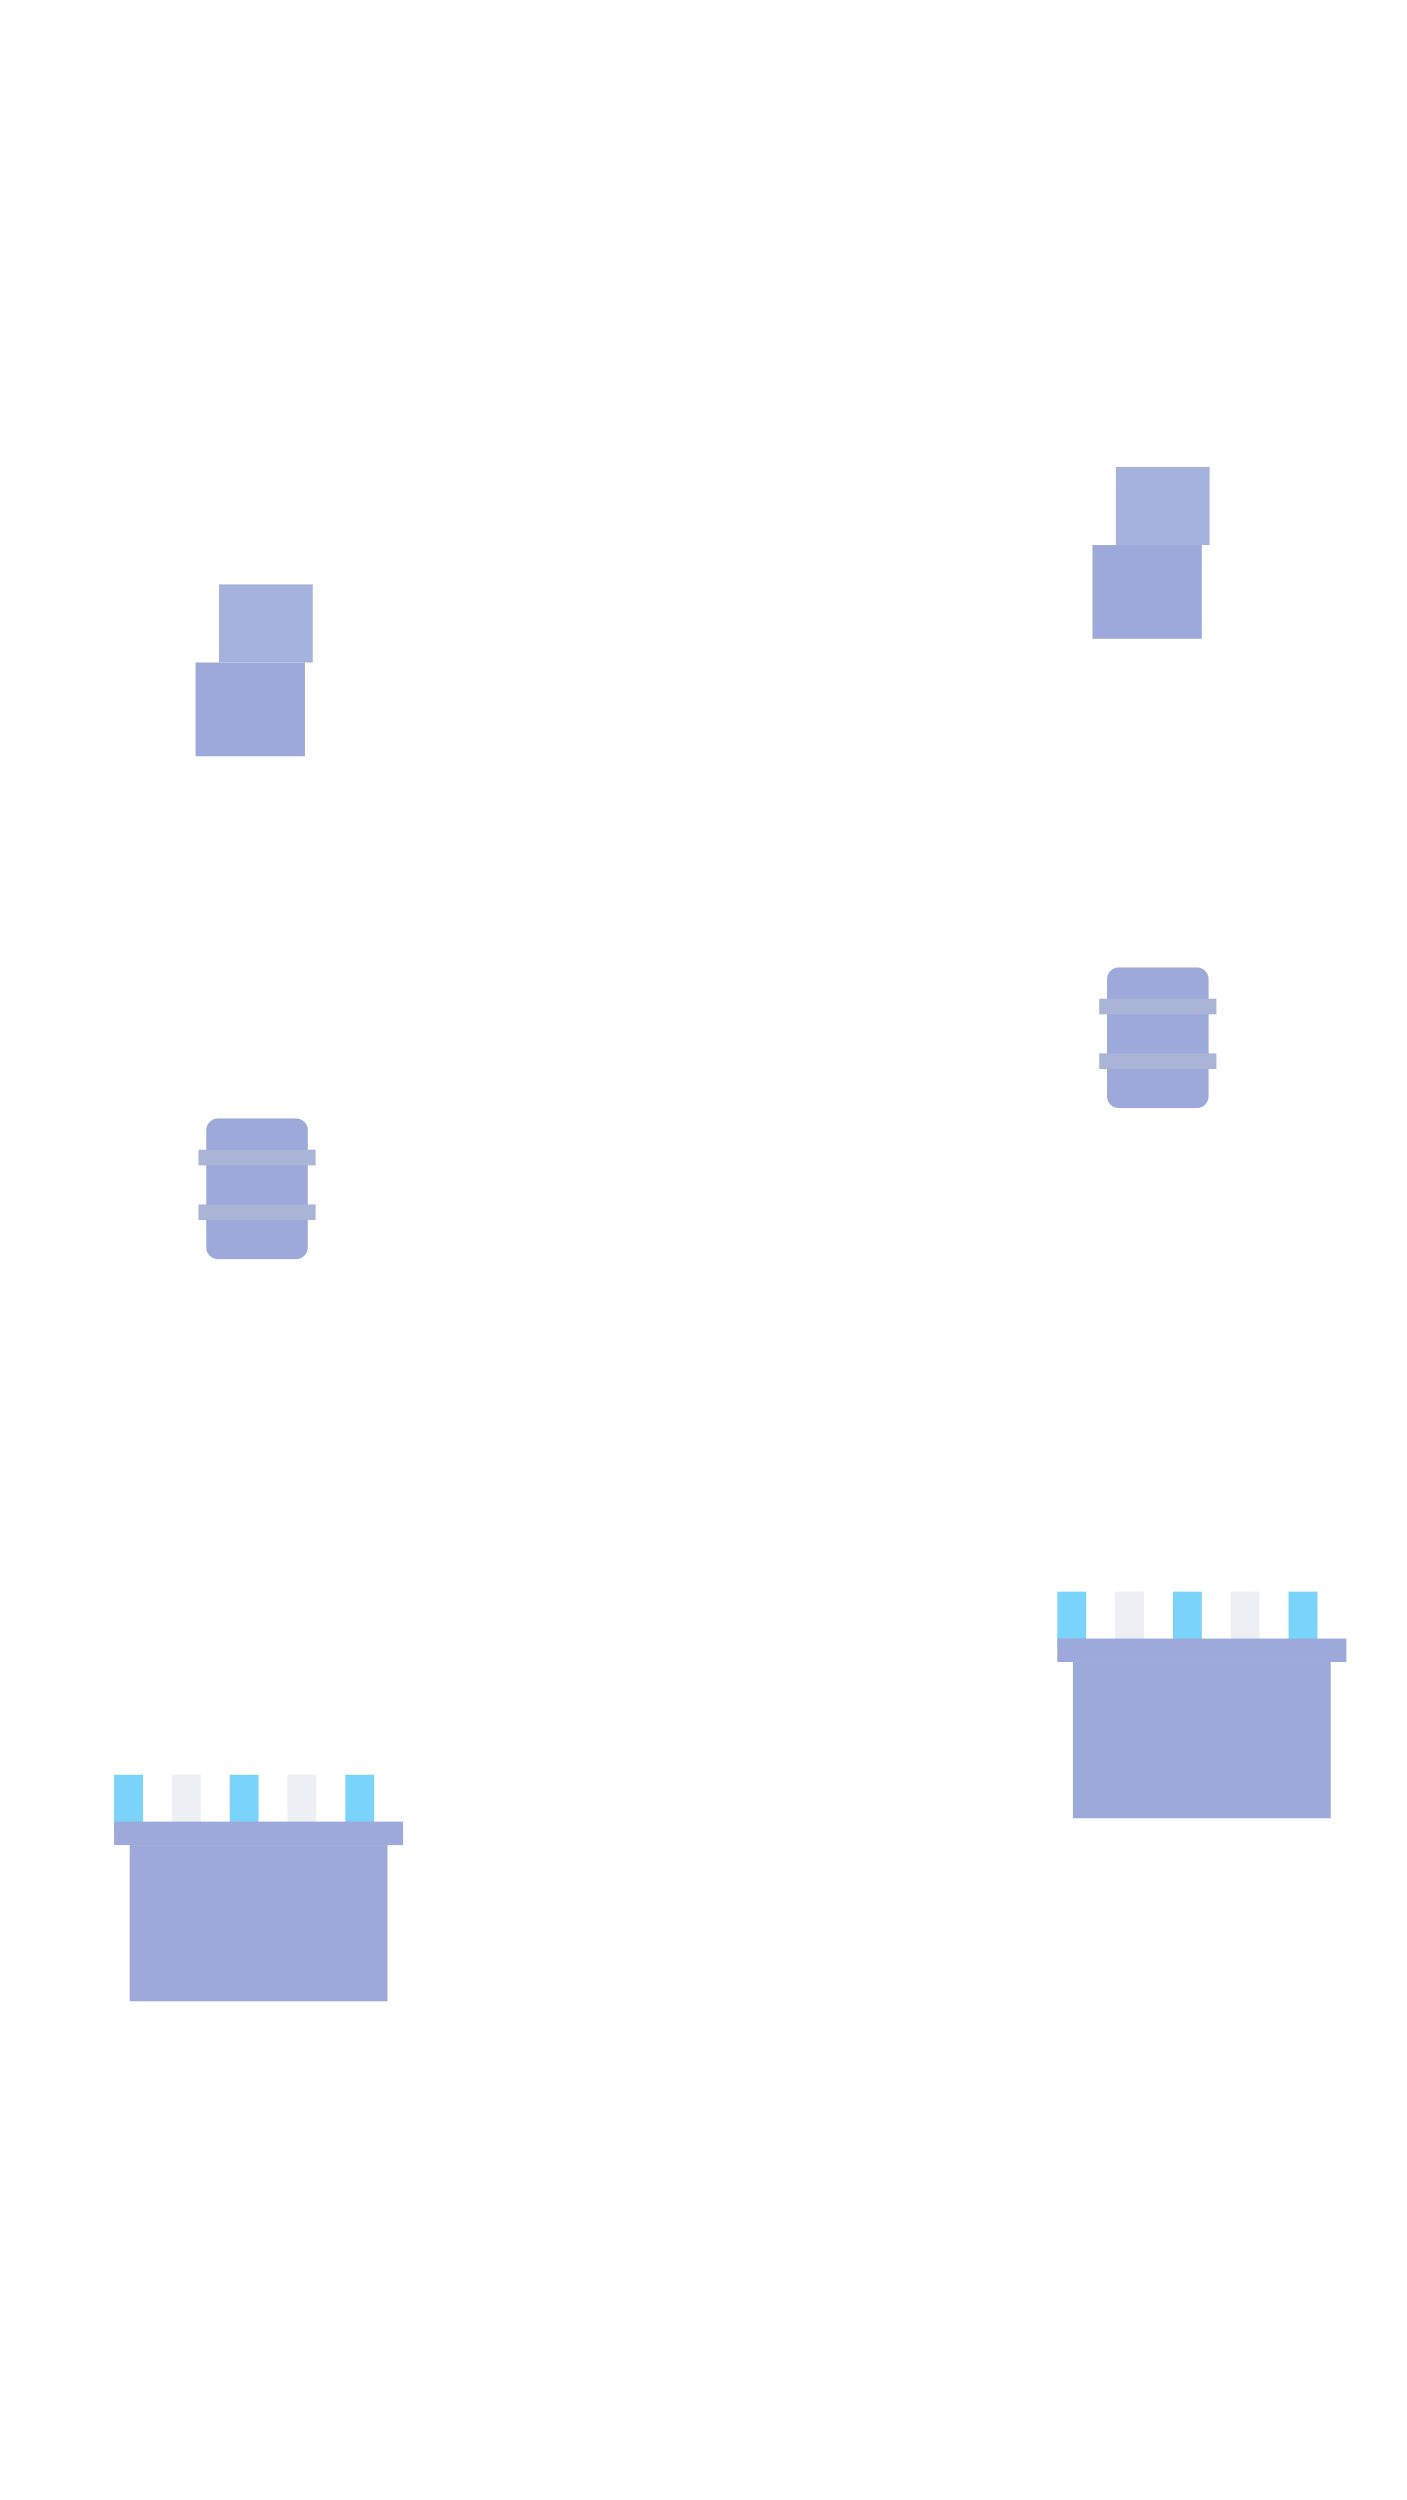
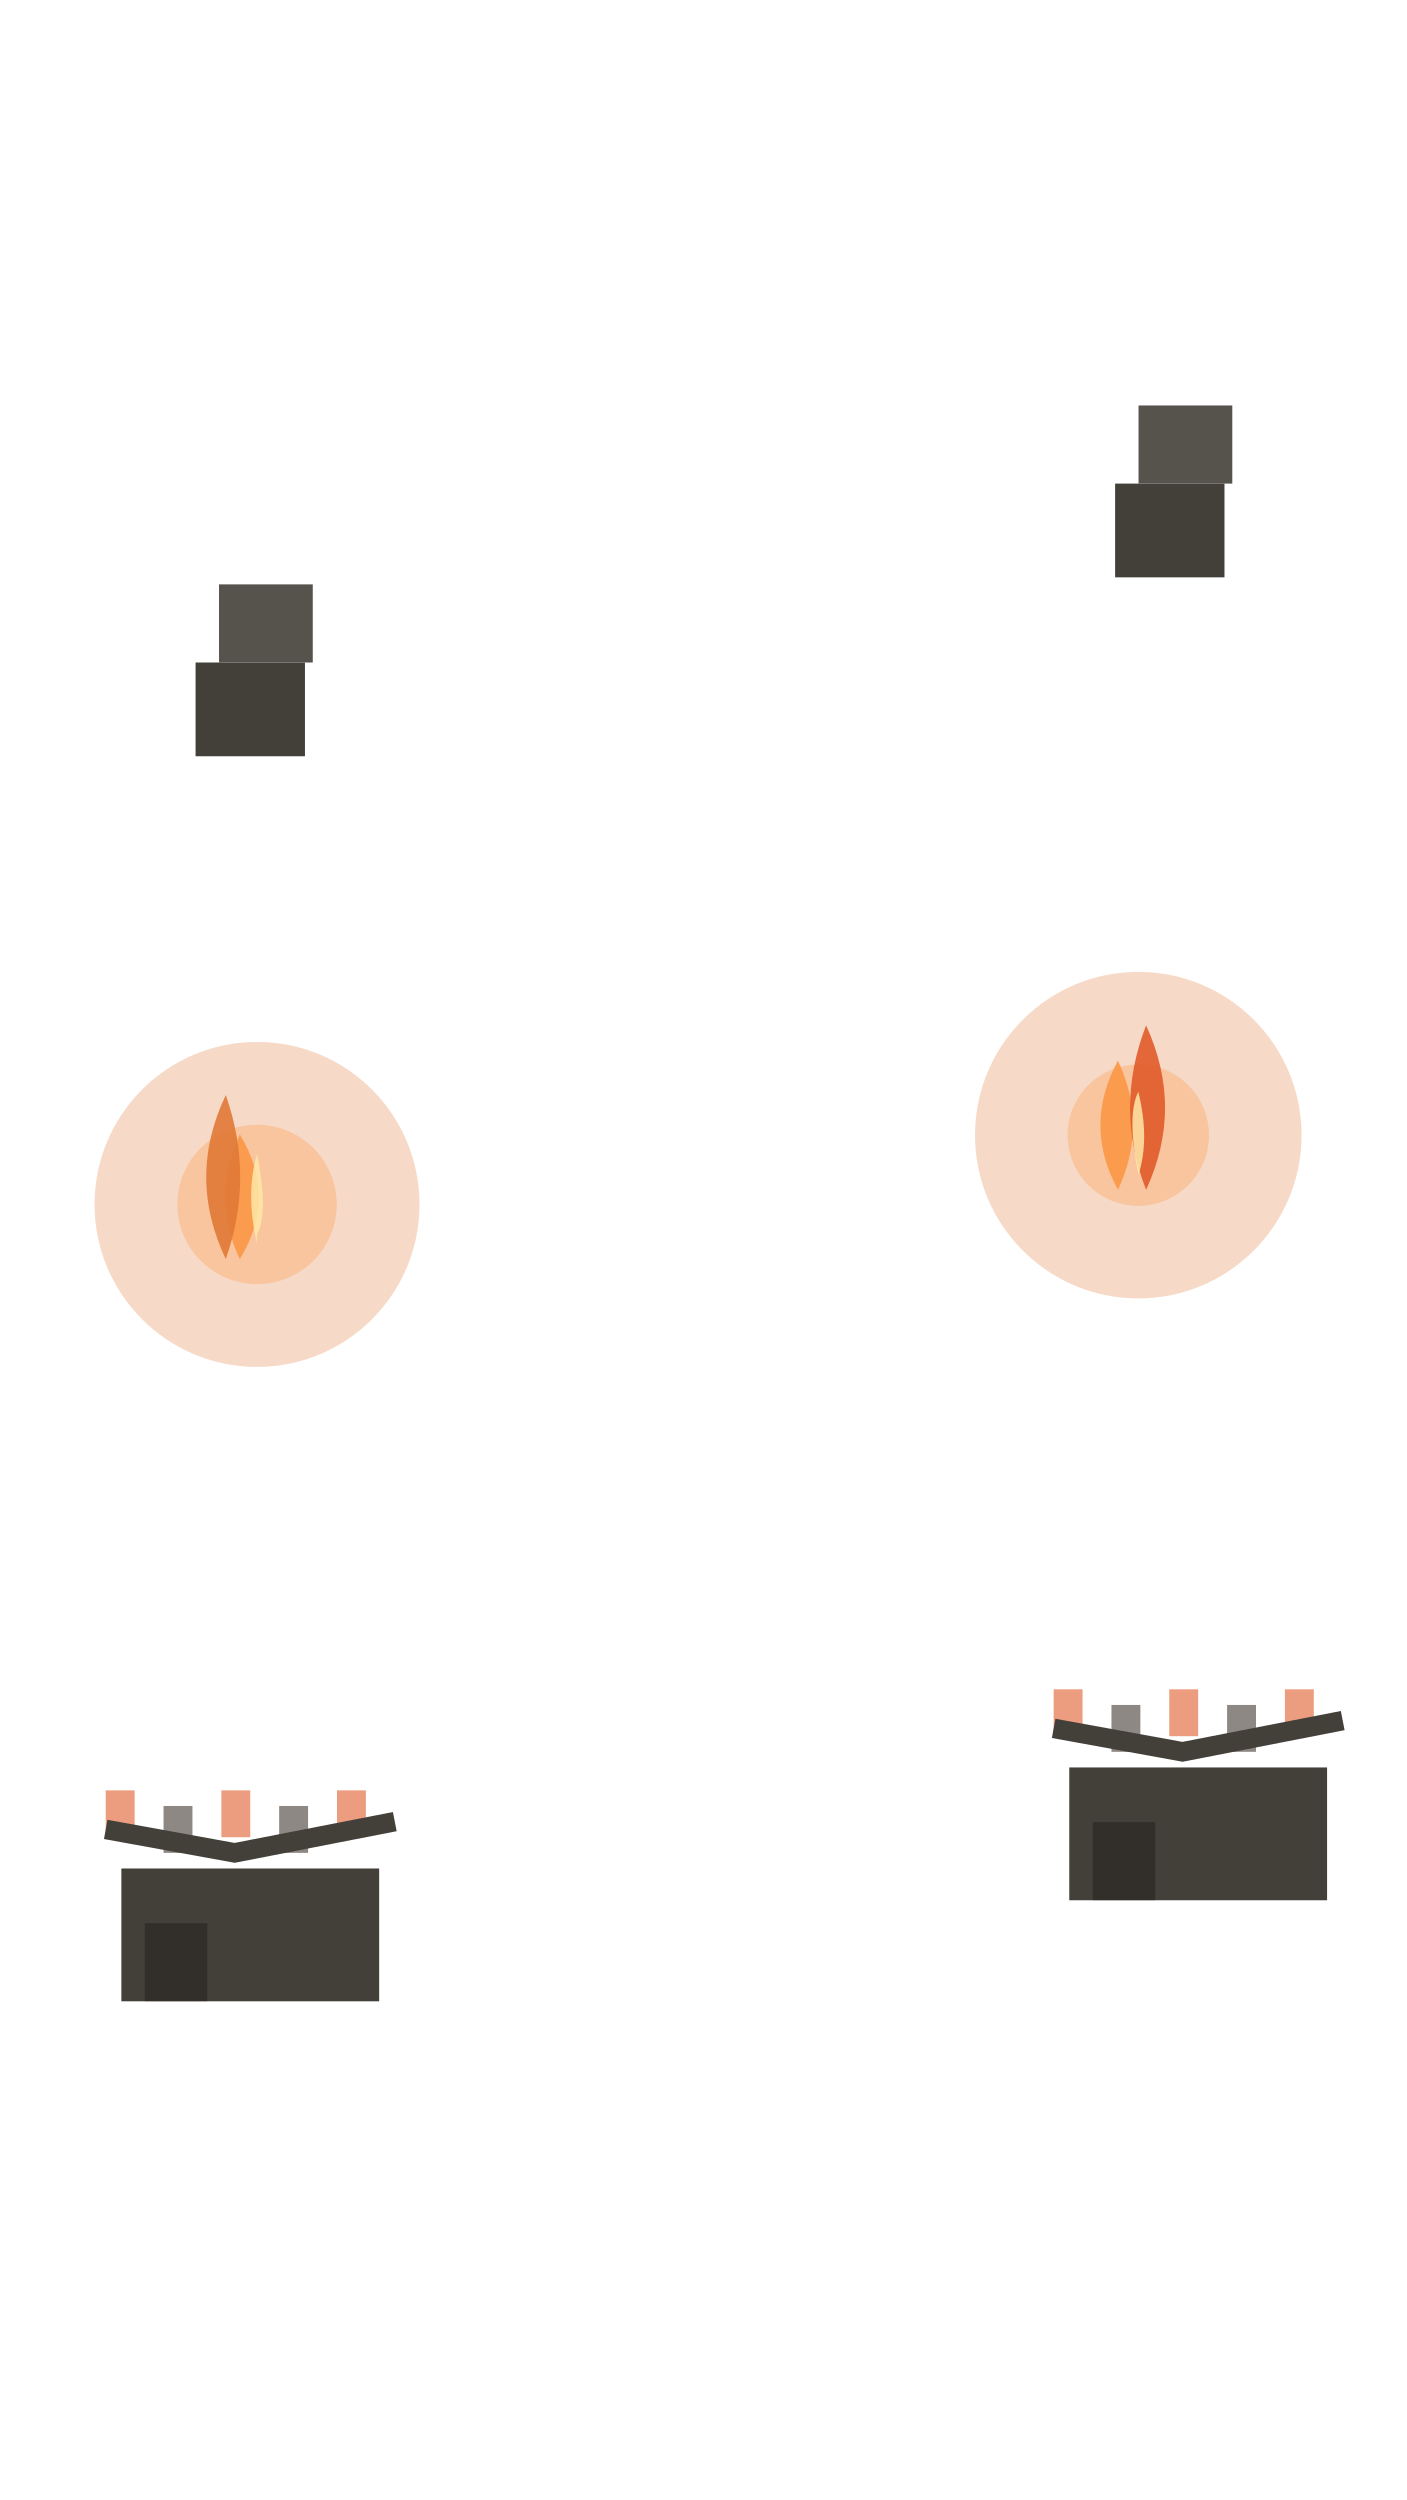
<svg xmlns="http://www.w3.org/2000/svg" width="540" height="960" viewBox="0 0 540 960">
  <g transform="translate(96.1 290.4) scale(1.5) translate(-96.1 -290.4)" opacity="0.95">
-     <g fill="#97a5d8">
+     <g fill="#3a352f">
      <rect x="82.1" y="266.4" width="28" height="24" />
      <rect x="88.1" y="246.4" width="24" height="20" opacity="0.9" />
    </g>
  </g>
  <g transform="translate(98.7 483.5) scale(1.5) translate(-98.7 -483.5)" opacity="0.95">
-     <g>
-       <rect x="85.7" y="447.5" width="26" height="36" rx="3" fill="#97a5d8" />
-       <rect x="83.7" y="455.5" width="30" height="4" fill="#a5b0d4" />
-       <rect x="83.7" y="469.5" width="30" height="4" fill="#a5b0d4" />
+     <circle cx="98.7" cy="469.5" r="41.6" fill="#e0722c" opacity="0.28" />
+     <circle cx="98.7" cy="469.5" r="20.4" fill="#fb923c" opacity="0.32" />
+     <path d="M94.3 483.5 q-7.6 -15.9 0 -31.9 q9.7 16 0 31.9 z" fill="#fb923c" opacity="0.9" />
+     <path d="M90.7 483.5 q-10 -21 0 -42 q7.4 21 0 42 z" fill="#e0722c" opacity="0.9" />
+     <path d="M98.7 479.5 q-3 -12.7 0 -22.9 q3 14.8 0 20.6 z" fill="#ffe6a3" opacity="0.85" />
+   </g>
+   <g transform="translate(96.1 768.5) scale(1.5) translate(-96.1 -768.5)" opacity="0.95">
+     <rect x="63.1" y="734.5" width="66" height="34" fill="#3a352f" />
+     <rect x="59.1" y="714.5" width="7.4" height="12" fill="#e0531f" opacity="0.6" />
+     <rect x="73.9" y="718.5" width="7.4" height="12" fill="#3a2f28" opacity="0.6" />
+     <rect x="88.7" y="714.5" width="7.4" height="12" fill="#e0531f" opacity="0.6" />
+     <rect x="103.5" y="718.5" width="7.4" height="12" fill="#3a2f28" opacity="0.6" />
+     <rect x="118.3" y="714.5" width="7.4" height="12" fill="#e0531f" opacity="0.6" />
+     <path d="M59.1 724.5 l33 6 l41 -8" stroke="#3a352f" stroke-width="5" fill="none" />
+     <rect x="69.1" y="748.5" width="16" height="20" fill="#0d0a09" opacity="0.4" />
+   </g>
+   <g transform="translate(449.2 221.7) scale(1.5) translate(-449.2 -221.7)" opacity="0.95">
+     <g fill="#3a352f">
+       <rect x="435.2" y="197.7" width="28" height="24" />
+       <rect x="441.2" y="177.7" width="24" height="20" opacity="0.9" />
    </g>
  </g>
-   <g transform="translate(99.3 768.5) scale(1.5) translate(-99.3 -768.5)" opacity="0.95">
-     <rect x="66.3" y="728.5" width="66" height="40" fill="#97a5d8" />
-     <rect x="62.3" y="710.5" width="7.4" height="14" fill="#38bdf8" opacity="0.7" />
-     <rect x="77.1" y="710.5" width="7.4" height="14" fill="#e2e8f0" opacity="0.7" />
-     <rect x="91.9" y="710.5" width="7.4" height="14" fill="#38bdf8" opacity="0.7" />
-     <rect x="106.7" y="710.5" width="7.4" height="14" fill="#e2e8f0" opacity="0.7" />
-     <rect x="121.5" y="710.5" width="7.4" height="14" fill="#38bdf8" opacity="0.7" />
-     <rect x="62.3" y="722.5" width="74" height="6" fill="#97a5d8" />
+   <g transform="translate(437.1 456.9) scale(1.5) translate(-437.1 -456.9)" opacity="0.95">
+     <circle cx="437.1" cy="442.9" r="41.8" fill="#e0722c" opacity="0.28" />
+     <circle cx="437.1" cy="442.9" r="18.1" fill="#fb923c" opacity="0.32" />
+     <path d="M431.9 456.9 q-9 -16.5 0 -33.1 q7.7 16.6 0 33.1 z" fill="#fb923c" opacity="0.9" />
+     <path d="M439.1 456.9 q-8.2 -21 0 -42.1 q9.7 21.1 0 42.1 z" fill="#e0531f" opacity="0.9" />
+     <path d="M437.1 452.9 q-3 -15.1 0 -21.1 q3 12.1 0 21.4 z" fill="#ffe6a3" opacity="0.85" />
  </g>
-   <g transform="translate(440.5 245.3) scale(1.5) translate(-440.5 -245.3)" opacity="0.95">
-     <g fill="#97a5d8">
-       <rect x="426.5" y="221.3" width="28" height="24" />
-       <rect x="432.5" y="201.3" width="24" height="20" opacity="0.9" />
-     </g>
-   </g>
-   <g transform="translate(444.6 425.5) scale(1.5) translate(-444.6 -425.5)" opacity="0.95">
-     <g>
-       <rect x="431.6" y="389.5" width="26" height="36" rx="3" fill="#97a5d8" />
-       <rect x="429.6" y="397.5" width="30" height="4" fill="#a5b0d4" />
-       <rect x="429.6" y="411.5" width="30" height="4" fill="#a5b0d4" />
-     </g>
-   </g>
-   <g transform="translate(461.5 698.2) scale(1.5) translate(-461.5 -698.2)" opacity="0.95">
-     <rect x="428.5" y="658.2" width="66" height="40" fill="#97a5d8" />
-     <rect x="424.5" y="640.2" width="7.4" height="14" fill="#38bdf8" opacity="0.7" />
-     <rect x="439.3" y="640.2" width="7.4" height="14" fill="#e2e8f0" opacity="0.7" />
-     <rect x="454.1" y="640.2" width="7.4" height="14" fill="#38bdf8" opacity="0.7" />
-     <rect x="468.9" y="640.2" width="7.4" height="14" fill="#e2e8f0" opacity="0.7" />
-     <rect x="483.7" y="640.2" width="7.4" height="14" fill="#38bdf8" opacity="0.7" />
-     <rect x="424.5" y="652.2" width="74" height="6" fill="#97a5d8" />
+   <g transform="translate(460.1 729.7) scale(1.5) translate(-460.1 -729.7)" opacity="0.95">
+     <rect x="427.1" y="695.7" width="66" height="34" fill="#3a352f" />
+     <rect x="423.1" y="675.7" width="7.4" height="12" fill="#e0531f" opacity="0.6" />
+     <rect x="437.9" y="679.7" width="7.4" height="12" fill="#3a2f28" opacity="0.6" />
+     <rect x="452.7" y="675.7" width="7.4" height="12" fill="#e0531f" opacity="0.6" />
+     <rect x="467.5" y="679.7" width="7.4" height="12" fill="#3a2f28" opacity="0.6" />
+     <rect x="482.3" y="675.7" width="7.4" height="12" fill="#e0531f" opacity="0.6" />
+     <path d="M423.1 685.7 l33 6 l41 -8" stroke="#3a352f" stroke-width="5" fill="none" />
+     <rect x="433.1" y="709.7" width="16" height="20" fill="#0d0a09" opacity="0.4" />
  </g>
</svg>
